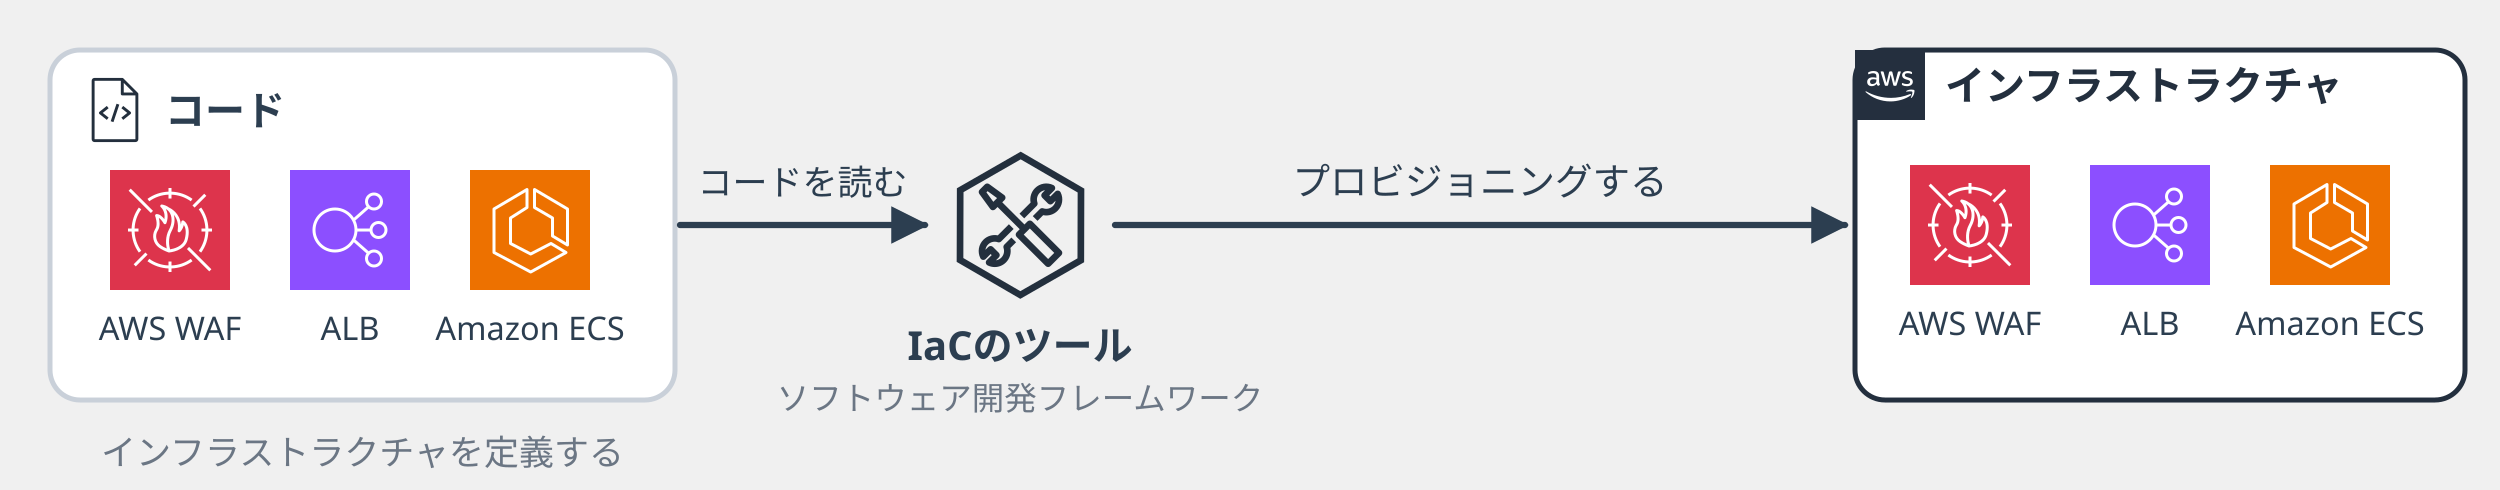
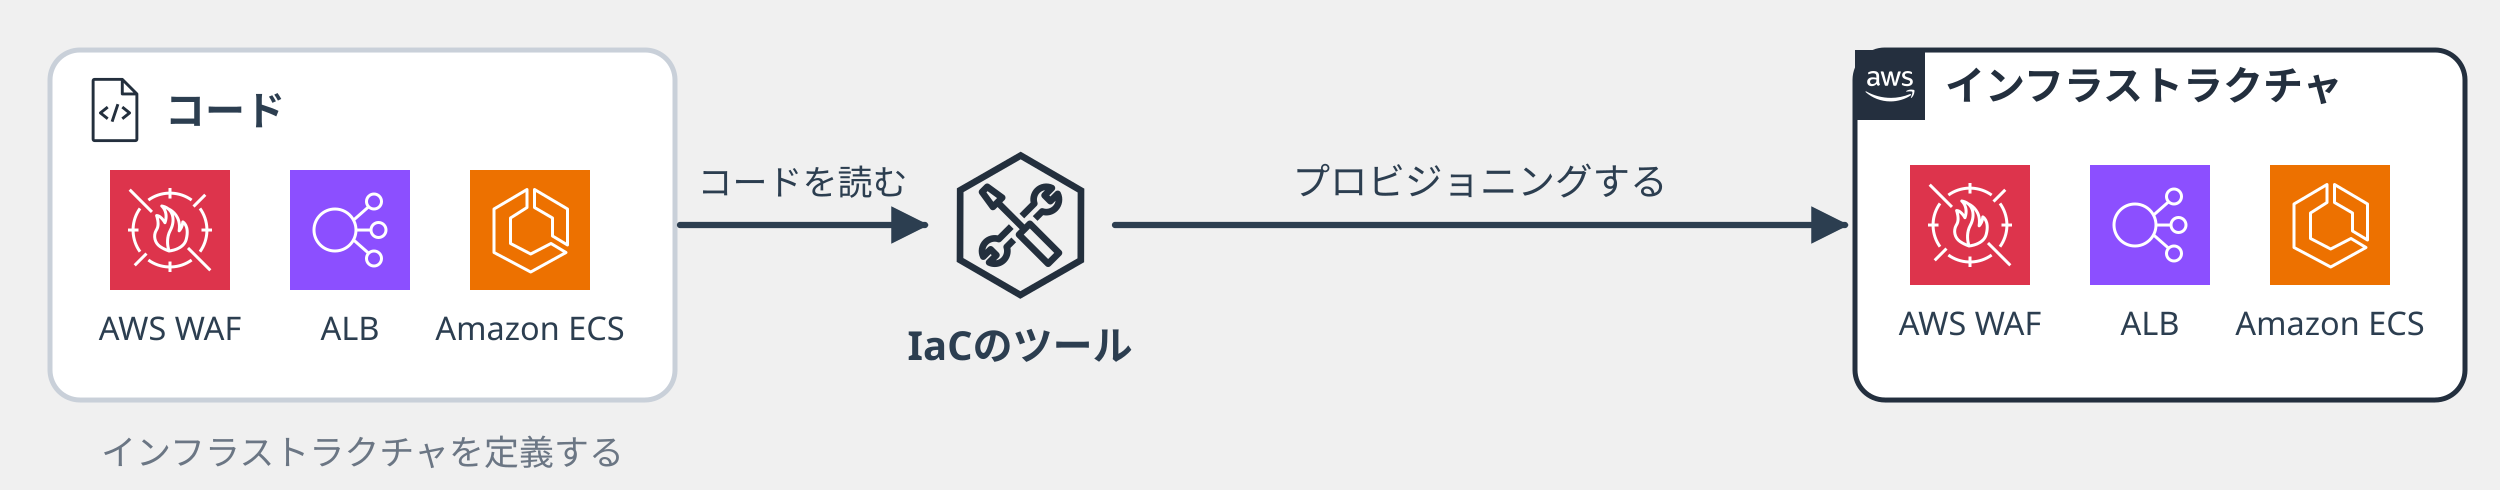
<svg xmlns="http://www.w3.org/2000/svg" viewBox="0 0 1000 196" width="100%" role="img" aria-label="コードでインフラストラクチャを定義し、IaCのツールがそれを読んで実際のインフラストラクチャをプロビジョニングする">
  <defs>
    <marker id="a-i" viewBox="0 0 10 10" refX="9" refY="5" markerWidth="6" markerHeight="6" orient="auto-start-reverse">
      <path d="M0,0 L10,5 L0,10 z" fill="#2c3e50" />
    </marker>
    <marker id="a-g" viewBox="0 0 10 10" refX="9" refY="5" markerWidth="6" markerHeight="6" orient="auto-start-reverse">
      <path d="M0,0 L10,5 L0,10 z" fill="#0E8A6E" />
    </marker>
    <marker id="a-r" viewBox="0 0 10 10" refX="9" refY="5" markerWidth="6" markerHeight="6" orient="auto-start-reverse">
      <path d="M0,0 L10,5 L0,10 z" fill="#DD344C" />
    </marker>
    <marker id="a-x" viewBox="0 0 10 10" refX="9" refY="5" markerWidth="6" markerHeight="6" orient="auto-start-reverse">
      <path d="M0,0 L10,5 L0,10 z" fill="#8a94a3" />
    </marker>
  </defs>
  <rect x="20" y="20" width="250" height="140" rx="12" fill="#ffffff" stroke="#c9d0d9" stroke-width="2" />
  <svg x="32" y="30" width="28" height="28" viewBox="0 0 48 48">
    <g id="def-code12-Icon-Resource/General-Resource/Res_Source-Code_48" stroke="none" stroke-width="1" fill="none" fill-rule="evenodd">
      <path d="M25.052,19.684 L26.948,20.317 L22.948,32.317 L21.052,31.684 L25.052,19.684 Z M34.625,25.22 C34.863,25.409 35,25.697 35,26 C35,26.304 34.863,26.592 34.625,26.781 L29.625,30.781 L28.375,29.22 L32.4,26 L28.375,22.781 L29.625,21.22 L34.625,25.22 Z M19.625,22.781 L15.601,26 L19.625,29.22 L18.375,30.781 L13.375,26.781 C13.138,26.592 13,26.304 13,26 C13,25.697 13.138,25.409 13.375,25.22 L18.375,21.22 L19.625,22.781 Z M10,44 L10.007,4 L28,4 L28,13 C28,13.552 28.448,14 29,14 L38,14 L38,44 L10,44 Z M30,5.414 L36.586,12 L30,12 L30,5.414 Z M39.707,12.293 L29.707,2.293 C29.52,2.105 29.266,2 29,2 L10,2 C8.823,2 8,2.822 8,4 L8,44 C8,45.14 8.86,46 10,46 L38,46 C39.141,46 40,45.14 40,44 L40,13 C40,12.734 39.895,12.48 39.707,12.293 L39.707,12.293 Z" id="def-code12-Fill-1" fill="#232F3D" />
    </g>
  </svg>
  <text x="66" y="50" font-family="'Noto Sans JP', 'Hiragino Sans', sans-serif" font-size="16" font-weight="bold" fill="#2c3e50" text-anchor="start">コード</text>
  <svg x="44" y="68" width="48" height="48" viewBox="0 0 80 80">
    <g id="def-waf13-Icon-Architecture/64/Arch_AWS-WAF_64" stroke="none" stroke-width="1" fill="none" fill-rule="evenodd">
      <g id="def-waf13-Icon-Architecture-BG/64/Security-Identity-Compliance" fill="#DD344C">
        <rect id="def-waf13-Rectangle" x="0" y="0" width="80" height="80" />
      </g>
      <g id="def-waf13-Icon-Service/64/AWS-WAF_64" transform="translate(11.9995, 12)" fill="#FFFFFF">
        <path d="M2.396,29 L-3.55271368e-15,29 L-3.55271368e-15,27 L2.399,27 C2.599,21.941 4.239,17.128 7.208,13.025 L8.829,14.198 C6.108,17.957 4.598,22.366 4.399,27 L7,27 L7,29 L4.396,29 C4.582,33.662 6.093,38.097 8.829,41.876 L7.208,43.049 C4.224,38.926 2.583,34.085 2.396,29 L2.396,29 Z M43.01,48.828 C38.898,51.805 34.072,53.445 29,53.639 L29,56 L27,56 L27,53.639 C21.928,53.445 17.1,51.805 12.988,48.828 L14.16,47.208 C17.93,49.937 22.352,51.447 27,51.639 L27,49 L29,49 L29,51.639 C33.648,51.446 38.069,49.936 41.838,47.208 L43.01,48.828 Z M12.988,7.246 C17.1,4.269 21.928,2.629 27,2.436 L27,0 L29,0 L29,2.436 C34.072,2.629 38.898,4.27 43.01,7.246 L41.838,8.866 C38.069,6.138 33.648,4.628 29,4.436 L29,7 L27,7 L27,4.436 C22.352,4.627 17.93,6.138 14.16,8.866 L12.988,7.246 Z M56,27 L56,29 L53.602,29 C53.416,34.085 51.774,38.926 48.791,43.049 L47.169,41.876 C49.905,38.097 51.417,33.662 51.602,29 L49,29 L49,27 L51.599,27 C51.4,22.366 49.89,17.957 47.169,14.198 L48.791,13.025 C51.759,17.128 53.399,21.941 53.599,27 L56,27 Z M42.972,11.65 L50.812,3.81 L52.226,5.224 L44.386,13.064 L42.972,11.65 Z M13.026,44.424 L5.186,52.264 L3.772,50.85 L11.612,43.01 L13.026,44.424 Z M15.252,16.667 L0.412,1.827 L1.826,0.413 L16.667,15.253 L15.252,16.667 Z M40.707,39.293 L55.586,54.173 L54.172,55.587 L39.292,40.708 L40.707,39.293 Z M19.664,28.735 C19.739,28.602 19.82,28.468 19.905,28.334 C21.586,25.693 21.104,22.089 20.57,19.912 C22.011,20.859 23.31,22.816 23.753,23.638 C23.942,23.986 24.309,24.197 24.712,24.161 C25.107,24.13 25.446,23.87 25.578,23.497 C27.067,19.267 26.31,16.087 25.26,14.026 C26.533,14.767 27.519,15.833 28.172,17.192 C29.588,20.134 29.273,24.161 27.348,27.7 C24.719,32.536 25.246,37.606 25.844,40.334 C24.343,39.687 23.007,38.956 21.854,38.152 C18.827,36.042 17.864,31.907 19.664,28.735 L19.664,28.735 Z M33.094,28.398 C33.029,28.807 33.221,29.214 33.579,29.422 C33.936,29.629 34.386,29.596 34.709,29.336 C34.79,29.271 36.43,27.917 37.224,24.642 C38.181,26.034 39.182,28.843 37.85,34.003 C36.532,39.108 30.28,40.544 28.049,40.897 C27.51,38.964 26.417,33.599 29.106,28.655 C31.014,25.145 31.52,21.176 30.564,17.901 C32.374,20.027 33.901,23.373 33.094,28.398 L33.094,28.398 Z M17.922,27.75 C15.62,31.81 16.844,37.099 20.71,39.793 C22.46,41.013 24.58,42.072 27.01,42.941 C27.121,42.981 27.234,43 27.347,43 C27.368,43 27.386,42.989 27.406,42.988 L27.407,42.997 C27.832,42.964 37.826,42.096 39.786,34.503 C42.308,24.737 37.257,21.84 37.041,21.721 C36.748,21.561 36.393,21.557 36.096,21.712 C35.799,21.868 35.6,22.162 35.566,22.495 C35.495,23.17 35.384,23.771 35.25,24.302 C34.558,16.634 28.479,13.514 27.25,12.959 C25.99,11.994 24.458,11.331 22.682,11.016 C22.236,10.935 21.794,11.168 21.604,11.578 C21.412,11.987 21.521,12.477 21.867,12.768 C22.017,12.895 25.133,15.597 24.244,20.739 C23.083,19.216 21.235,17.38 19.061,17.38 C18.731,17.38 18.423,17.543 18.237,17.815 C18.05,18.087 18.01,18.434 18.128,18.741 C18.15,18.795 20.188,24.166 18.217,27.261 C18.113,27.425 18.014,27.589 17.922,27.75 L17.922,27.75 Z" id="def-waf13-AWS-WAF_Icon_64_Squid" />
      </g>
    </g>
  </svg>
  <text x="68" y="136" font-family="'Noto Sans JP', 'Hiragino Sans', sans-serif" font-size="13" font-weight="normal" fill="#2c3e50" text-anchor="middle">AWS WAF</text>
  <svg x="116" y="68" width="48" height="48" viewBox="0 0 80 80">
    <g id="def-elb14-Icon-Architecture/64/Arch_Elastic-Load-Balancing_64" stroke="none" stroke-width="1" fill="none" fill-rule="evenodd">
      <g id="def-elb14-Icon-Architecture-BG/64/Networking-Content-Delivery" fill="#8C4FFF">
        <rect id="def-elb14-Rectangle" x="0" y="0" width="80" height="80" />
      </g>
      <path d="M30,53 C22.832,53 17,47.168 17,40 C17,32.832 22.832,27 30,27 C37.168,27 43,32.832 43,40 C43,47.168 37.168,53 30,53 M60,59 C60,61.206 58.206,63 56,63 C53.794,63 52,61.206 52,59 C52,56.794 53.794,55 56,55 C58.206,55 60,56.794 60,59 M56,17 C58.206,17 60,18.794 60,21 C60,23.206 58.206,25 56,25 C53.794,25 52,23.206 52,21 C52,18.794 53.794,17 56,17 M59,36 C61.206,36 63,37.794 63,40 C63,42.206 61.206,44 59,44 C56.794,44 55,42.206 55,40 C55,37.794 56.794,36 59,36 M44.949,41 L53.09,41 C53.568,43.833 56.033,46 59,46 C62.309,46 65,43.309 65,40 C65,36.691 62.309,34 59,34 C56.033,34 53.568,36.167 53.09,39 L44.949,39 C44.823,37.099 44.344,35.297 43.572,33.654 L52.446,25.823 C53.442,26.559 54.669,27 56,27 C59.309,27 62,24.309 62,21 C62,17.691 59.309,15 56,15 C52.691,15 50,17.691 50,21 C50,22.256 50.389,23.421 51.051,24.386 L42.581,31.859 C39.904,27.738 35.271,25 30,25 C21.729,25 15,31.729 15,40 C15,48.271 21.729,55 30,55 C35.271,55 39.904,52.262 42.581,48.141 L51.051,55.614 C50.389,56.579 50,57.744 50,59 C50,62.309 52.691,65 56,65 C59.309,65 62,62.309 62,59 C62,55.691 59.309,53 56,53 C54.669,53 53.442,53.441 52.446,54.177 L43.572,46.346 C44.344,44.703 44.823,42.901 44.949,41" id="def-elb14-Elastic-Load-Balancing_Icon_64_Squid" fill="#FFFFFF" />
    </g>
  </svg>
  <text x="140" y="136" font-family="'Noto Sans JP', 'Hiragino Sans', sans-serif" font-size="13" font-weight="normal" fill="#2c3e50" text-anchor="middle">ALB</text>
  <svg x="188" y="68" width="48" height="48" viewBox="0 0 80 80">
    <g id="def-ecs15-Icon-Architecture/64/Arch_Amazon-Elastic-Container-Service_64" stroke="none" stroke-width="1" fill="none" fill-rule="evenodd">
      <g id="def-ecs15-Icon-Architecture-BG/64/Compute" fill="#ED7100">
        <rect id="def-ecs15-Rectangle" x="0" y="0" width="80" height="80" />
      </g>
      <path d="M64,48.234 L56,43.433 L56,32 C56,31.644 55.812,31.315 55.504,31.136 L44,24.426 L44,14.752 L64,26.571 L64,48.234 Z M65.509,25.139 L43.509,12.139 C43.199,11.956 42.818,11.954 42.504,12.131 C42.193,12.309 42,12.641 42,13 L42,25 C42,25.355 42.189,25.684 42.496,25.864 L54,32.574 L54,44 C54,44.351 54.185,44.677 54.486,44.857 L64.486,50.857 C64.644,50.952 64.822,51 65,51 C65.17,51 65.34,50.957 65.493,50.87 C65.807,50.693 66,50.36 66,50 L66,26 C66,25.646 65.814,25.319 65.509,25.139 L65.509,25.139 Z M40.445,66.863 L17,54.399 L17,26.571 L37,14.752 L37,24.451 L26.463,31.156 C26.175,31.34 26,31.658 26,32 L26,49 C26,49.373 26.208,49.715 26.538,49.887 L39.991,56.887 C40.28,57.037 40.624,57.038 40.912,56.888 L53.964,50.144 L61.996,54.964 L40.445,66.863 Z M64.515,54.142 L54.515,48.142 C54.217,47.964 53.849,47.952 53.541,48.112 L40.455,54.873 L28,48.393 L28,32.549 L38.537,25.844 C38.825,25.66 39,25.342 39,25 L39,13 C39,12.641 38.808,12.309 38.496,12.131 C38.184,11.954 37.802,11.956 37.491,12.139 L15.491,25.139 C15.187,25.319 15,25.646 15,26 L15,55 C15,55.369 15.204,55.709 15.53,55.883 L39.984,68.883 C40.131,68.961 40.292,69 40.453,69 C40.62,69 40.786,68.958 40.937,68.875 L64.484,55.875 C64.797,55.702 64.993,55.375 65,55.018 C65.006,54.66 64.821,54.326 64.515,54.142 L64.515,54.142 Z" id="def-ecs15-Amazon-Elastic-Container-Service_Icon_64_Squid" fill="#FFFFFF" />
    </g>
  </svg>
  <text x="212" y="136" font-family="'Noto Sans JP', 'Hiragino Sans', sans-serif" font-size="13" font-weight="normal" fill="#2c3e50" text-anchor="middle">Amazon ECS</text>
  <text x="145" y="186" font-family="'Noto Sans JP', 'Hiragino Sans', sans-serif" font-size="14" font-weight="normal" fill="#6b7684" text-anchor="middle">インフラストラクチャを定義する</text>
  <path d="M272,90 L370,90" fill="none" stroke="#2c3e50" stroke-width="2.5" stroke-linejoin="round" stroke-linecap="round" marker-end="url(#a-i)" />
  <text x="321" y="78" font-family="'Noto Sans JP', 'Hiragino Sans', sans-serif" font-size="14" font-weight="normal" fill="#2c3e50" text-anchor="middle">コードを読む</text>
  <g transform="translate(0,-88)">
    <svg x="376" y="146" width="64" height="64" viewBox="0 0 48 48">
      <g id="def-toolkit19-Icon-Resource/General-Resource/Res_Toolkit_48" stroke="none" stroke-width="1" fill="none" fill-rule="evenodd">
        <path d="M32.438,34.203 L25.12,26.884 L26.957,25.047 L34.275,32.366 L32.438,34.203 Z M13.922,14.201 L14.273,13.85 L17.117,15.924 L15.996,17.045 L13.922,14.201 Z M27.664,22.926 C27.289,22.551 26.625,22.551 26.25,22.926 L25.331,23.845 L18.677,17.191 L19.357,16.512 C19.564,16.305 19.669,16.018 19.647,15.727 C19.625,15.435 19.475,15.169 19.239,14.997 L14.759,11.73 C14.362,11.441 13.812,11.483 13.463,11.831 L11.903,13.391 C11.554,13.74 11.511,14.29 11.802,14.687 L15.069,19.167 C15.241,19.403 15.507,19.553 15.799,19.575 C15.825,19.577 15.851,19.578 15.876,19.578 C16.141,19.578 16.395,19.474 16.584,19.285 L17.263,18.605 L23.917,25.259 L22.999,26.177 C22.608,26.567 22.608,27.2 22.999,27.591 L31.731,36.324 C31.918,36.512 32.172,36.617 32.438,36.617 C32.704,36.617 32.958,36.512 33.145,36.324 L36.396,33.073 C36.787,32.682 36.787,32.05 36.396,31.659 L27.664,22.926 Z M27.176,17.271 C26.874,15.72 27.359,14.077 28.492,12.944 C29.939,11.494 32.154,11.125 34,12.022 C34.29,12.164 34.495,12.437 34.548,12.756 C34.602,13.075 34.498,13.4 34.269,13.629 L32.786,15.112 L33.115,15.442 L34.596,13.961 C34.825,13.732 35.149,13.629 35.467,13.682 C35.786,13.734 36.059,13.937 36.201,14.227 C37.105,16.069 36.738,18.282 35.286,19.733 C34.133,20.886 32.517,21.364 30.953,21.05 L29.25,22.754 L27.836,21.34 L29.946,19.228 C30.214,18.959 30.613,18.867 30.976,18.989 C32.001,19.34 33.109,19.081 33.872,18.319 C34.315,17.876 34.584,17.311 34.666,16.72 L33.821,17.564 C33.633,17.752 33.379,17.857 33.114,17.857 L33.113,17.857 C32.847,17.857 32.593,17.752 32.406,17.563 L30.665,15.817 C30.275,15.427 30.275,14.794 30.666,14.404 L31.505,13.564 C30.913,13.646 30.348,13.916 29.906,14.358 C29.155,15.109 28.892,16.244 29.236,17.248 C29.359,17.609 29.266,18.01 28.997,18.279 L25.261,22.015 L23.847,20.6 L27.176,17.271 Z M22.828,29.18 L21.124,30.885 C21.425,32.438 20.938,34.082 19.8,35.213 C18.884,36.134 17.658,36.619 16.414,36.619 C15.696,36.619 14.971,36.458 14.296,36.126 C14.007,35.983 13.804,35.71 13.751,35.391 C13.699,35.073 13.802,34.749 14.031,34.521 L15.512,33.04 L15.185,32.713 L13.704,34.194 C13.475,34.423 13.147,34.524 12.834,34.474 C12.515,34.421 12.242,34.218 12.099,33.929 C11.193,32.088 11.561,29.875 13.014,28.423 C14.147,27.285 15.79,26.799 17.341,27.105 L20.674,23.773 L22.088,25.187 L18.348,28.927 C18.078,29.197 17.675,29.29 17.315,29.165 C16.312,28.817 15.179,29.08 14.43,29.835 C13.985,30.279 13.714,30.845 13.633,31.436 L14.478,30.592 C14.869,30.201 15.501,30.201 15.892,30.592 L17.633,32.333 C18.024,32.724 18.024,33.356 17.633,33.747 L16.787,34.594 C17.379,34.514 17.944,34.243 18.386,33.799 C19.143,33.046 19.408,31.913 19.064,30.907 C18.941,30.547 19.034,30.146 19.303,29.877 L21.414,27.766 L22.828,29.18 Z M41.243,34.008 L24.095,43.846 L7.003,33.915 L7.057,14.146 L24.204,4.308 L41.295,14.24 L41.243,34.008 Z M24.209,2 L5.061,12.986 L5,35.063 L24.089,46.154 L43.239,35.168 L43.299,13.092 L24.209,2 Z" id="def-toolkit19-Fill-19" fill="#232F3D" />
      </g>
    </svg>
    <text x="408" y="232" font-family="'Noto Sans JP', 'Hiragino Sans', sans-serif" font-size="16" font-weight="bold" fill="#2c3e50" text-anchor="middle">IaCのツール</text>
  </g>
-   <text x="408" y="164" font-family="'Noto Sans JP', 'Hiragino Sans', sans-serif" font-size="13" font-weight="normal" fill="#6b7684" text-anchor="middle">ソフトウェア開発フレームワーク</text>
  <path d="M446,90 L738,90" fill="none" stroke="#2c3e50" stroke-width="2.5" stroke-linejoin="round" stroke-linecap="round" marker-end="url(#a-i)" />
  <text x="592" y="78" font-family="'Noto Sans JP', 'Hiragino Sans', sans-serif" font-size="15" font-weight="normal" fill="#2c3e50" text-anchor="middle">プロビジョニングする</text>
  <g transform="translate(0,-90)">
    <rect x="742" y="110" width="244" height="140" rx="12" fill="#ffffff" stroke="#232F3E" stroke-width="2" />
    <svg x="742" y="110" width="28" height="28" viewBox="0 0 40 40">
      <g id="def-cloud21-Icon-Architecture-Group/32/AWS-Cloud-logo_32" stroke="none" stroke-width="1" fill="none" fill-rule="evenodd">
        <rect id="def-cloud21-Rectangle" fill="#242F3E" x="0" y="0" width="40" height="40" />
        <path d="M32.698,23.901 C33.059,24.37 32.298,26.3 31.957,27.164 C31.853,27.426 32.075,27.529 32.307,27.332 C33.82,26.048 34.212,23.357 33.901,22.969 C33.594,22.583 30.95,22.252 29.338,23.401 C29.089,23.578 29.132,23.822 29.407,23.79 C30.315,23.678 32.338,23.433 32.698,23.901 L32.698,23.901 Z M31.856,25.91 C32.374,25.532 31.93,24.969 31.402,25.19 C27.889,26.654 24.075,27.363 20.602,27.363 C15.459,27.363 10.475,25.974 6.446,23.668 C6.094,23.466 5.833,23.823 6.127,24.082 C9.86,27.398 14.796,29.391 20.274,29.391 C24.184,29.391 28.725,28.183 31.856,25.91 L31.856,25.91 Z M29.712,20.695 C29.214,20.695 28.727,20.642 28.253,20.534 C27.777,20.425 27.413,20.302 27.16,20.161 C27.005,20.077 26.908,19.989 26.869,19.903 C26.831,19.815 26.811,19.729 26.811,19.643 L26.811,19.174 C26.811,18.98 26.884,18.881 27.027,18.881 C27.082,18.881 27.14,18.894 27.2,18.914 C27.261,18.937 27.341,18.969 27.441,19.012 C27.761,19.153 28.108,19.26 28.485,19.336 C28.861,19.411 29.236,19.449 29.611,19.449 C30.208,19.449 30.669,19.347 30.995,19.141 C31.322,18.937 31.484,18.646 31.484,18.268 C31.484,18.008 31.399,17.793 31.227,17.619 C31.056,17.445 30.738,17.286 30.275,17.134 L28.9,16.713 C28.203,16.497 27.698,16.184 27.383,15.775 C27.068,15.363 26.911,14.916 26.911,14.428 C26.911,14.041 26.996,13.699 27.169,13.401 C27.339,13.104 27.564,12.851 27.845,12.64 C28.13,12.43 28.459,12.272 28.834,12.162 C29.208,12.055 29.606,12 30.026,12 C30.236,12 30.449,12.014 30.666,12.041 C30.881,12.067 31.085,12.103 31.278,12.146 C31.471,12.191 31.651,12.239 31.816,12.292 C31.982,12.347 32.114,12.401 32.215,12.454 C32.346,12.529 32.439,12.605 32.496,12.681 C32.551,12.756 32.579,12.858 32.579,12.989 L32.579,13.425 C32.579,13.62 32.507,13.716 32.362,13.716 C32.285,13.716 32.165,13.68 31.998,13.604 C31.458,13.365 30.848,13.248 30.177,13.248 C29.635,13.248 29.214,13.334 28.916,13.506 C28.617,13.68 28.468,13.955 28.468,14.333 C28.468,14.591 28.562,14.81 28.751,14.988 C28.939,15.166 29.286,15.336 29.795,15.499 L31.137,15.921 C31.822,16.135 32.311,16.433 32.603,16.809 C32.897,17.188 33.044,17.619 33.044,18.104 C33.044,18.505 32.961,18.864 32.794,19.182 C32.628,19.501 32.399,19.772 32.105,19.999 C31.813,20.226 31.463,20.398 31.054,20.517 C30.644,20.637 30.197,20.695 29.712,20.695 L29.712,20.695 Z M17.547,20.451 C17.381,20.451 17.26,20.424 17.182,20.364 C17.104,20.303 17.038,20.183 16.983,19.999 L14.761,12.842 C14.708,12.658 14.679,12.535 14.679,12.471 C14.679,12.32 14.757,12.244 14.912,12.244 L15.839,12.244 C16.016,12.244 16.14,12.274 16.213,12.334 C16.284,12.392 16.347,12.512 16.402,12.698 L17.993,18.818 L19.47,12.698 C19.514,12.512 19.574,12.392 19.651,12.334 C19.728,12.274 19.855,12.244 20.031,12.244 L20.796,12.244 C20.971,12.244 21.098,12.274 21.176,12.334 C21.253,12.392 21.314,12.512 21.358,12.698 L22.851,18.899 L24.491,12.698 C24.546,12.512 24.609,12.392 24.681,12.334 C24.754,12.274 24.877,12.244 25.054,12.244 L25.932,12.244 C26.088,12.244 26.165,12.32 26.165,12.471 C26.165,12.512 26.158,12.562 26.149,12.615 C26.136,12.671 26.116,12.746 26.081,12.842 L23.795,19.999 C23.74,20.183 23.673,20.303 23.595,20.364 C23.518,20.424 23.396,20.451 23.231,20.451 L22.418,20.451 C22.242,20.451 22.115,20.421 22.038,20.357 C21.961,20.292 21.9,20.166 21.856,19.984 L20.38,14.024 L18.923,19.984 C18.879,20.166 18.817,20.292 18.74,20.357 C18.662,20.421 18.536,20.451 18.359,20.451 L17.547,20.451 Z M9.939,19.449 C10.25,19.449 10.575,19.392 10.918,19.279 C11.26,19.165 11.558,18.969 11.812,18.687 C11.968,18.515 12.074,18.318 12.136,18.096 C12.196,17.876 12.225,17.609 12.225,17.295 L12.225,16.907 C11.951,16.842 11.661,16.791 11.356,16.753 C11.052,16.716 10.757,16.696 10.469,16.696 C9.84,16.696 9.369,16.82 9.061,17.069 C8.752,17.317 8.596,17.672 8.596,18.139 C8.596,18.57 8.713,18.895 8.945,19.117 C9.177,19.339 9.509,19.449 9.939,19.449 L9.939,19.449 Z M13.785,18.041 C13.785,18.386 13.82,18.66 13.892,18.866 C13.965,19.072 14.067,19.294 14.199,19.53 C14.243,19.606 14.265,19.676 14.265,19.739 C14.265,19.838 14.204,19.93 14.083,20.015 L13.486,20.405 C13.398,20.458 13.315,20.486 13.238,20.486 C13.137,20.486 13.044,20.443 12.956,20.357 C12.822,20.226 12.71,20.084 12.617,19.927 C12.521,19.771 12.425,19.588 12.326,19.383 C11.585,20.236 10.658,20.663 9.542,20.663 C8.746,20.663 8.116,20.443 7.651,19.999 C7.188,19.557 6.956,18.963 6.956,18.219 C6.956,17.432 7.243,16.796 7.819,16.316 C8.392,15.836 9.167,15.595 10.138,15.595 C10.459,15.595 10.793,15.62 11.141,15.668 C11.488,15.716 11.851,15.785 12.225,15.871 L12.225,15.192 C12.225,14.49 12.078,13.996 11.779,13.709 C11.481,13.423 10.968,13.281 10.239,13.281 C9.906,13.281 9.566,13.32 9.218,13.401 C8.871,13.482 8.53,13.587 8.199,13.716 C8.044,13.781 7.933,13.822 7.868,13.838 C7.802,13.854 7.752,13.862 7.719,13.862 C7.587,13.862 7.519,13.766 7.519,13.57 L7.519,13.118 C7.519,12.966 7.543,12.858 7.587,12.795 C7.631,12.729 7.719,12.664 7.852,12.6 C8.183,12.437 8.581,12.297 9.044,12.179 C9.509,12.06 10,12 10.52,12 C11.646,12 12.472,12.253 12.997,12.753 C13.521,13.255 13.785,14.013 13.785,15.028 L13.785,18.041 Z" id="def-cloud21-Fill-1" fill="#FFFFFF" />
      </g>
    </svg>
    <text x="778" y="130" font-family="'Noto Sans JP', 'Hiragino Sans', sans-serif" font-size="16" font-weight="bold" fill="#232F3E" text-anchor="start">インフラストラクチャ</text>
    <svg x="764" y="156" width="48" height="48" viewBox="0 0 80 80">
      <g id="def-waf22-Icon-Architecture/64/Arch_AWS-WAF_64" stroke="none" stroke-width="1" fill="none" fill-rule="evenodd">
        <g id="def-waf22-Icon-Architecture-BG/64/Security-Identity-Compliance" fill="#DD344C">
          <rect id="def-waf22-Rectangle" x="0" y="0" width="80" height="80" />
        </g>
        <g id="def-waf22-Icon-Service/64/AWS-WAF_64" transform="translate(11.9995, 12)" fill="#FFFFFF">
          <path d="M2.396,29 L-3.55271368e-15,29 L-3.55271368e-15,27 L2.399,27 C2.599,21.941 4.239,17.128 7.208,13.025 L8.829,14.198 C6.108,17.957 4.598,22.366 4.399,27 L7,27 L7,29 L4.396,29 C4.582,33.662 6.093,38.097 8.829,41.876 L7.208,43.049 C4.224,38.926 2.583,34.085 2.396,29 L2.396,29 Z M43.01,48.828 C38.898,51.805 34.072,53.445 29,53.639 L29,56 L27,56 L27,53.639 C21.928,53.445 17.1,51.805 12.988,48.828 L14.16,47.208 C17.93,49.937 22.352,51.447 27,51.639 L27,49 L29,49 L29,51.639 C33.648,51.446 38.069,49.936 41.838,47.208 L43.01,48.828 Z M12.988,7.246 C17.1,4.269 21.928,2.629 27,2.436 L27,0 L29,0 L29,2.436 C34.072,2.629 38.898,4.27 43.01,7.246 L41.838,8.866 C38.069,6.138 33.648,4.628 29,4.436 L29,7 L27,7 L27,4.436 C22.352,4.627 17.93,6.138 14.16,8.866 L12.988,7.246 Z M56,27 L56,29 L53.602,29 C53.416,34.085 51.774,38.926 48.791,43.049 L47.169,41.876 C49.905,38.097 51.417,33.662 51.602,29 L49,29 L49,27 L51.599,27 C51.4,22.366 49.89,17.957 47.169,14.198 L48.791,13.025 C51.759,17.128 53.399,21.941 53.599,27 L56,27 Z M42.972,11.65 L50.812,3.81 L52.226,5.224 L44.386,13.064 L42.972,11.65 Z M13.026,44.424 L5.186,52.264 L3.772,50.85 L11.612,43.01 L13.026,44.424 Z M15.252,16.667 L0.412,1.827 L1.826,0.413 L16.667,15.253 L15.252,16.667 Z M40.707,39.293 L55.586,54.173 L54.172,55.587 L39.292,40.708 L40.707,39.293 Z M19.664,28.735 C19.739,28.602 19.82,28.468 19.905,28.334 C21.586,25.693 21.104,22.089 20.57,19.912 C22.011,20.859 23.31,22.816 23.753,23.638 C23.942,23.986 24.309,24.197 24.712,24.161 C25.107,24.13 25.446,23.87 25.578,23.497 C27.067,19.267 26.31,16.087 25.26,14.026 C26.533,14.767 27.519,15.833 28.172,17.192 C29.588,20.134 29.273,24.161 27.348,27.7 C24.719,32.536 25.246,37.606 25.844,40.334 C24.343,39.687 23.007,38.956 21.854,38.152 C18.827,36.042 17.864,31.907 19.664,28.735 L19.664,28.735 Z M33.094,28.398 C33.029,28.807 33.221,29.214 33.579,29.422 C33.936,29.629 34.386,29.596 34.709,29.336 C34.79,29.271 36.43,27.917 37.224,24.642 C38.181,26.034 39.182,28.843 37.85,34.003 C36.532,39.108 30.28,40.544 28.049,40.897 C27.51,38.964 26.417,33.599 29.106,28.655 C31.014,25.145 31.52,21.176 30.564,17.901 C32.374,20.027 33.901,23.373 33.094,28.398 L33.094,28.398 Z M17.922,27.75 C15.62,31.81 16.844,37.099 20.71,39.793 C22.46,41.013 24.58,42.072 27.01,42.941 C27.121,42.981 27.234,43 27.347,43 C27.368,43 27.386,42.989 27.406,42.988 L27.407,42.997 C27.832,42.964 37.826,42.096 39.786,34.503 C42.308,24.737 37.257,21.84 37.041,21.721 C36.748,21.561 36.393,21.557 36.096,21.712 C35.799,21.868 35.6,22.162 35.566,22.495 C35.495,23.17 35.384,23.771 35.25,24.302 C34.558,16.634 28.479,13.514 27.25,12.959 C25.99,11.994 24.458,11.331 22.682,11.016 C22.236,10.935 21.794,11.168 21.604,11.578 C21.412,11.987 21.521,12.477 21.867,12.768 C22.017,12.895 25.133,15.597 24.244,20.739 C23.083,19.216 21.235,17.38 19.061,17.38 C18.731,17.38 18.423,17.543 18.237,17.815 C18.05,18.087 18.01,18.434 18.128,18.741 C18.15,18.795 20.188,24.166 18.217,27.261 C18.113,27.425 18.014,27.589 17.922,27.75 L17.922,27.75 Z" id="def-waf22-AWS-WAF_Icon_64_Squid" />
        </g>
      </g>
    </svg>
    <text x="788" y="224" font-family="'Noto Sans JP', 'Hiragino Sans', sans-serif" font-size="13" font-weight="normal" fill="#2c3e50" text-anchor="middle">AWS WAF</text>
    <svg x="836" y="156" width="48" height="48" viewBox="0 0 80 80">
      <g id="def-elb23-Icon-Architecture/64/Arch_Elastic-Load-Balancing_64" stroke="none" stroke-width="1" fill="none" fill-rule="evenodd">
        <g id="def-elb23-Icon-Architecture-BG/64/Networking-Content-Delivery" fill="#8C4FFF">
          <rect id="def-elb23-Rectangle" x="0" y="0" width="80" height="80" />
        </g>
        <path d="M30,53 C22.832,53 17,47.168 17,40 C17,32.832 22.832,27 30,27 C37.168,27 43,32.832 43,40 C43,47.168 37.168,53 30,53 M60,59 C60,61.206 58.206,63 56,63 C53.794,63 52,61.206 52,59 C52,56.794 53.794,55 56,55 C58.206,55 60,56.794 60,59 M56,17 C58.206,17 60,18.794 60,21 C60,23.206 58.206,25 56,25 C53.794,25 52,23.206 52,21 C52,18.794 53.794,17 56,17 M59,36 C61.206,36 63,37.794 63,40 C63,42.206 61.206,44 59,44 C56.794,44 55,42.206 55,40 C55,37.794 56.794,36 59,36 M44.949,41 L53.09,41 C53.568,43.833 56.033,46 59,46 C62.309,46 65,43.309 65,40 C65,36.691 62.309,34 59,34 C56.033,34 53.568,36.167 53.09,39 L44.949,39 C44.823,37.099 44.344,35.297 43.572,33.654 L52.446,25.823 C53.442,26.559 54.669,27 56,27 C59.309,27 62,24.309 62,21 C62,17.691 59.309,15 56,15 C52.691,15 50,17.691 50,21 C50,22.256 50.389,23.421 51.051,24.386 L42.581,31.859 C39.904,27.738 35.271,25 30,25 C21.729,25 15,31.729 15,40 C15,48.271 21.729,55 30,55 C35.271,55 39.904,52.262 42.581,48.141 L51.051,55.614 C50.389,56.579 50,57.744 50,59 C50,62.309 52.691,65 56,65 C59.309,65 62,62.309 62,59 C62,55.691 59.309,53 56,53 C54.669,53 53.442,53.441 52.446,54.177 L43.572,46.346 C44.344,44.703 44.823,42.901 44.949,41" id="def-elb23-Elastic-Load-Balancing_Icon_64_Squid" fill="#FFFFFF" />
      </g>
    </svg>
    <text x="860" y="224" font-family="'Noto Sans JP', 'Hiragino Sans', sans-serif" font-size="13" font-weight="normal" fill="#2c3e50" text-anchor="middle">ALB</text>
    <svg x="908" y="156" width="48" height="48" viewBox="0 0 80 80">
      <g id="def-ecs24-Icon-Architecture/64/Arch_Amazon-Elastic-Container-Service_64" stroke="none" stroke-width="1" fill="none" fill-rule="evenodd">
        <g id="def-ecs24-Icon-Architecture-BG/64/Compute" fill="#ED7100">
          <rect id="def-ecs24-Rectangle" x="0" y="0" width="80" height="80" />
        </g>
        <path d="M64,48.234 L56,43.433 L56,32 C56,31.644 55.812,31.315 55.504,31.136 L44,24.426 L44,14.752 L64,26.571 L64,48.234 Z M65.509,25.139 L43.509,12.139 C43.199,11.956 42.818,11.954 42.504,12.131 C42.193,12.309 42,12.641 42,13 L42,25 C42,25.355 42.189,25.684 42.496,25.864 L54,32.574 L54,44 C54,44.351 54.185,44.677 54.486,44.857 L64.486,50.857 C64.644,50.952 64.822,51 65,51 C65.17,51 65.34,50.957 65.493,50.87 C65.807,50.693 66,50.36 66,50 L66,26 C66,25.646 65.814,25.319 65.509,25.139 L65.509,25.139 Z M40.445,66.863 L17,54.399 L17,26.571 L37,14.752 L37,24.451 L26.463,31.156 C26.175,31.34 26,31.658 26,32 L26,49 C26,49.373 26.208,49.715 26.538,49.887 L39.991,56.887 C40.28,57.037 40.624,57.038 40.912,56.888 L53.964,50.144 L61.996,54.964 L40.445,66.863 Z M64.515,54.142 L54.515,48.142 C54.217,47.964 53.849,47.952 53.541,48.112 L40.455,54.873 L28,48.393 L28,32.549 L38.537,25.844 C38.825,25.66 39,25.342 39,25 L39,13 C39,12.641 38.808,12.309 38.496,12.131 C38.184,11.954 37.802,11.956 37.491,12.139 L15.491,25.139 C15.187,25.319 15,25.646 15,26 L15,55 C15,55.369 15.204,55.709 15.53,55.883 L39.984,68.883 C40.131,68.961 40.292,69 40.453,69 C40.62,69 40.786,68.958 40.937,68.875 L64.484,55.875 C64.797,55.702 64.993,55.375 65,55.018 C65.006,54.66 64.821,54.326 64.515,54.142 L64.515,54.142 Z" id="def-ecs24-Amazon-Elastic-Container-Service_Icon_64_Squid" fill="#FFFFFF" />
      </g>
    </svg>
    <text x="932" y="224" font-family="'Noto Sans JP', 'Hiragino Sans', sans-serif" font-size="13" font-weight="normal" fill="#2c3e50" text-anchor="middle">Amazon ECS</text>
  </g>
</svg>
